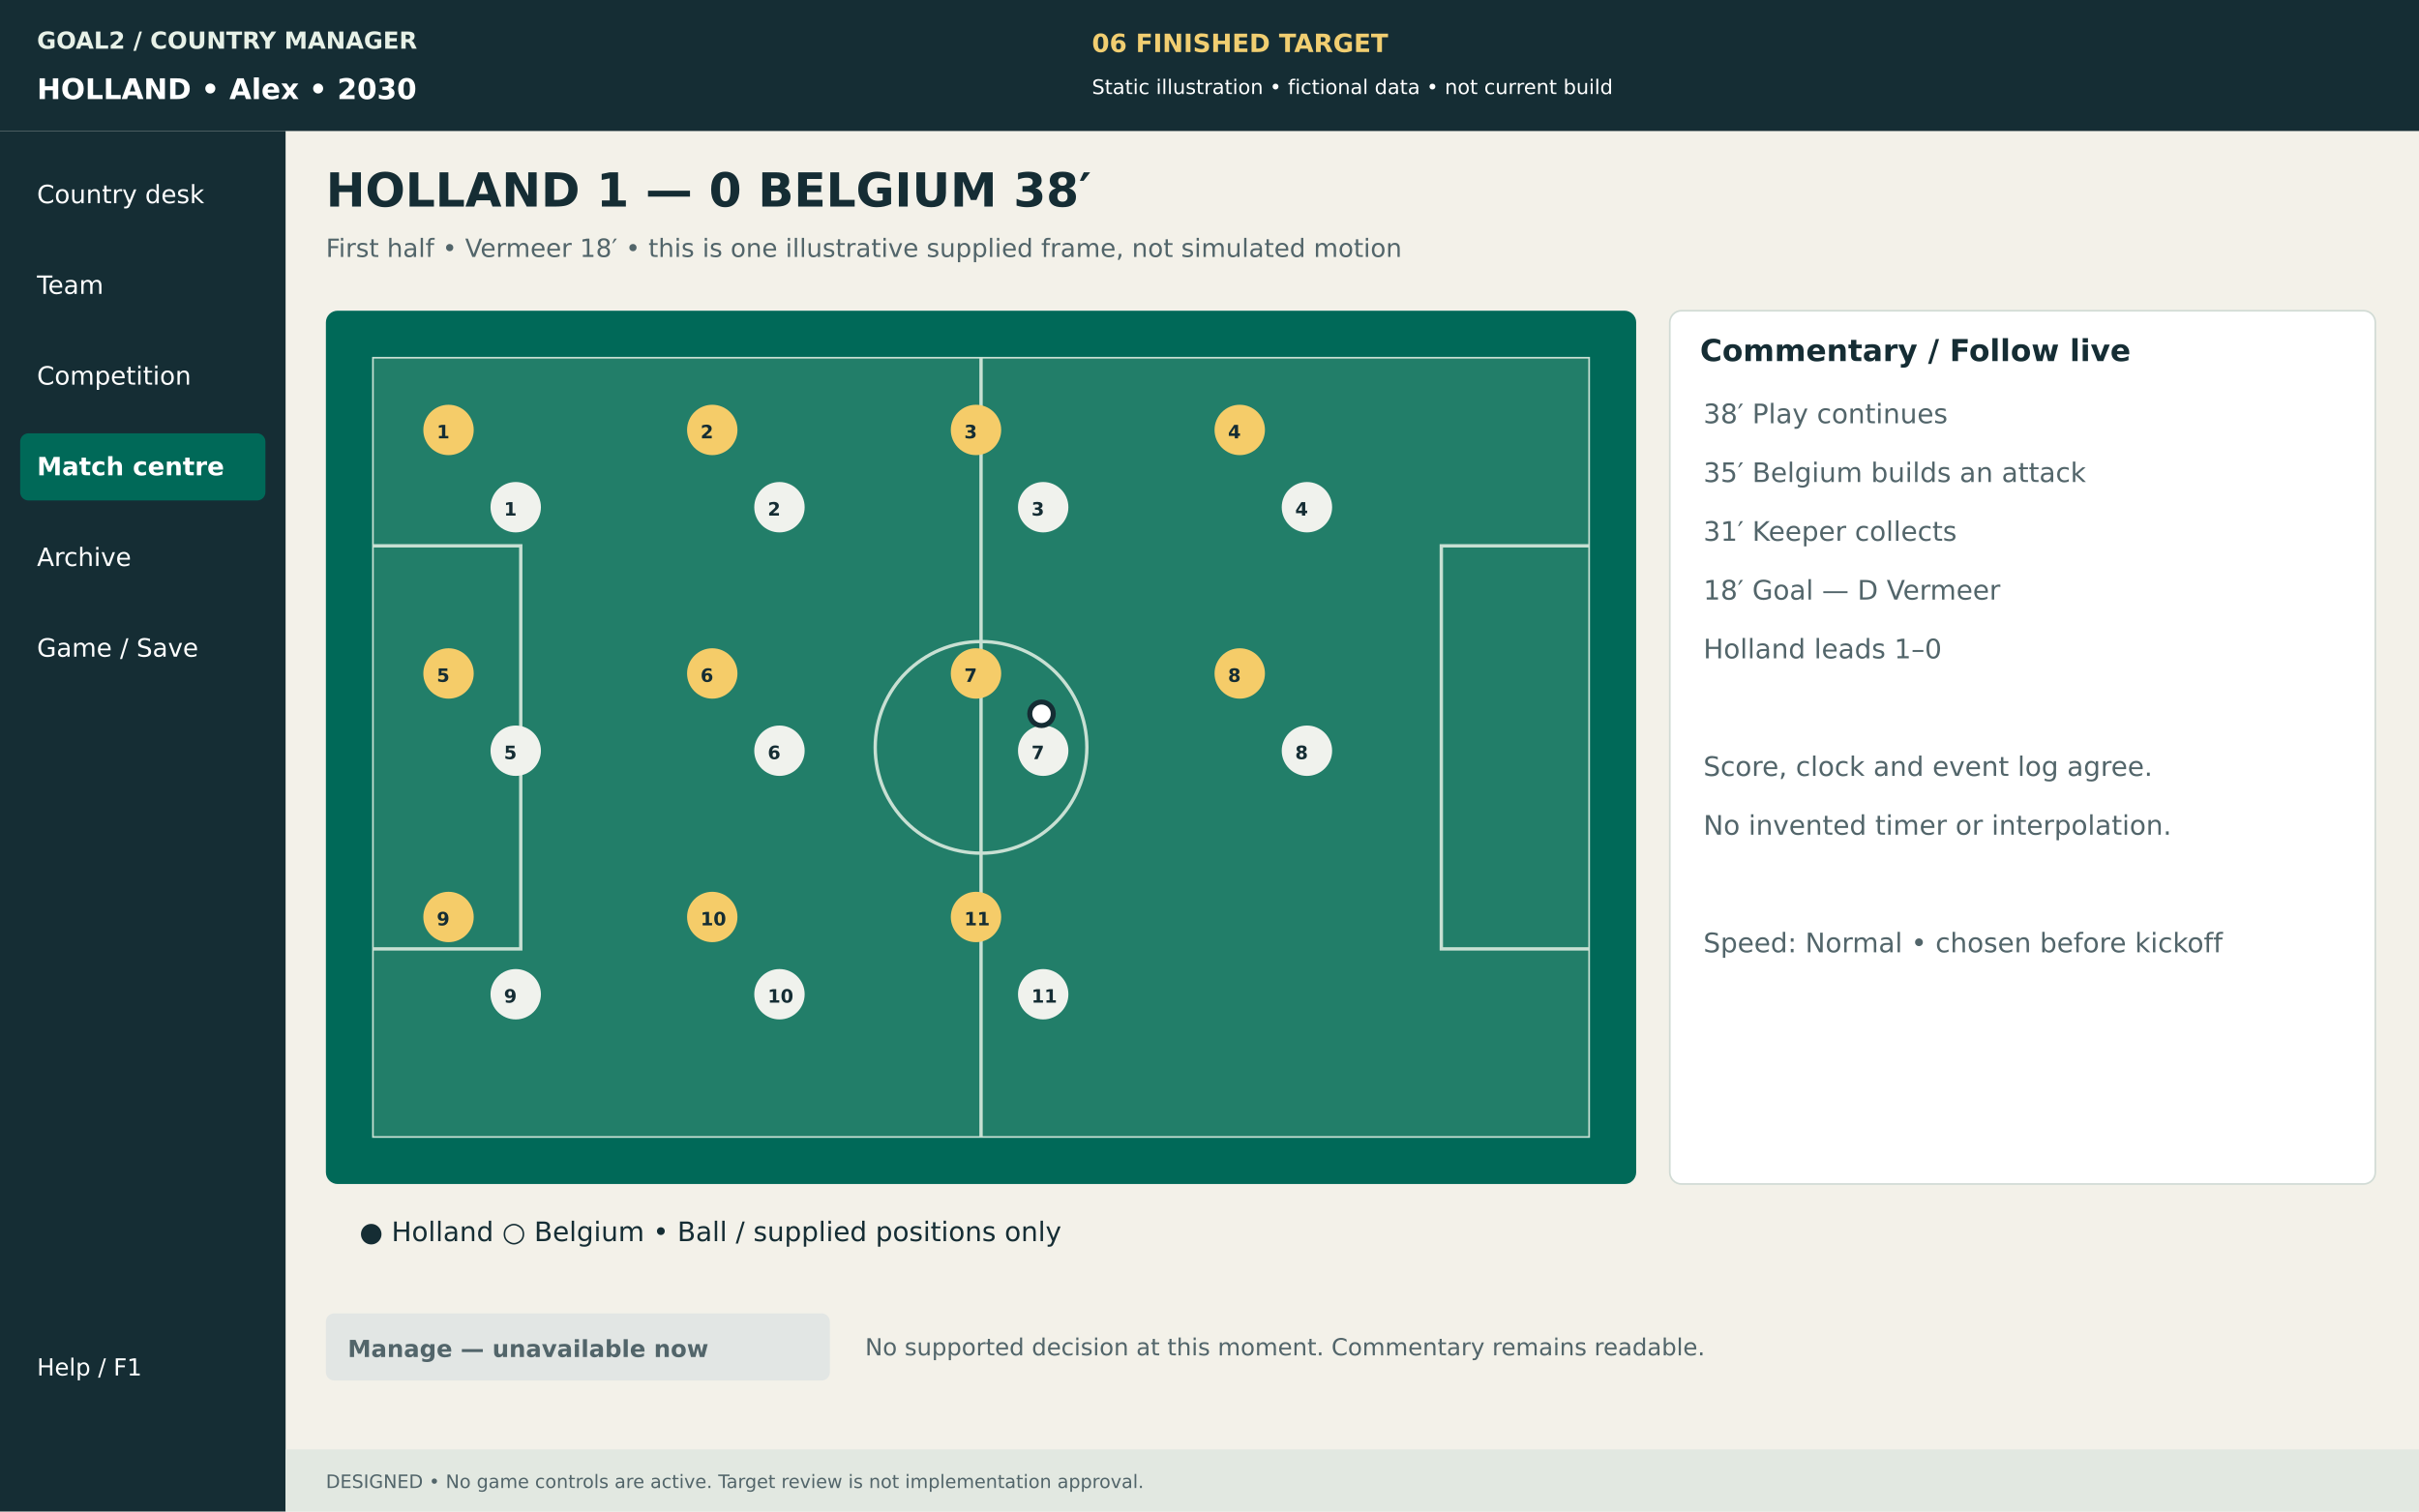
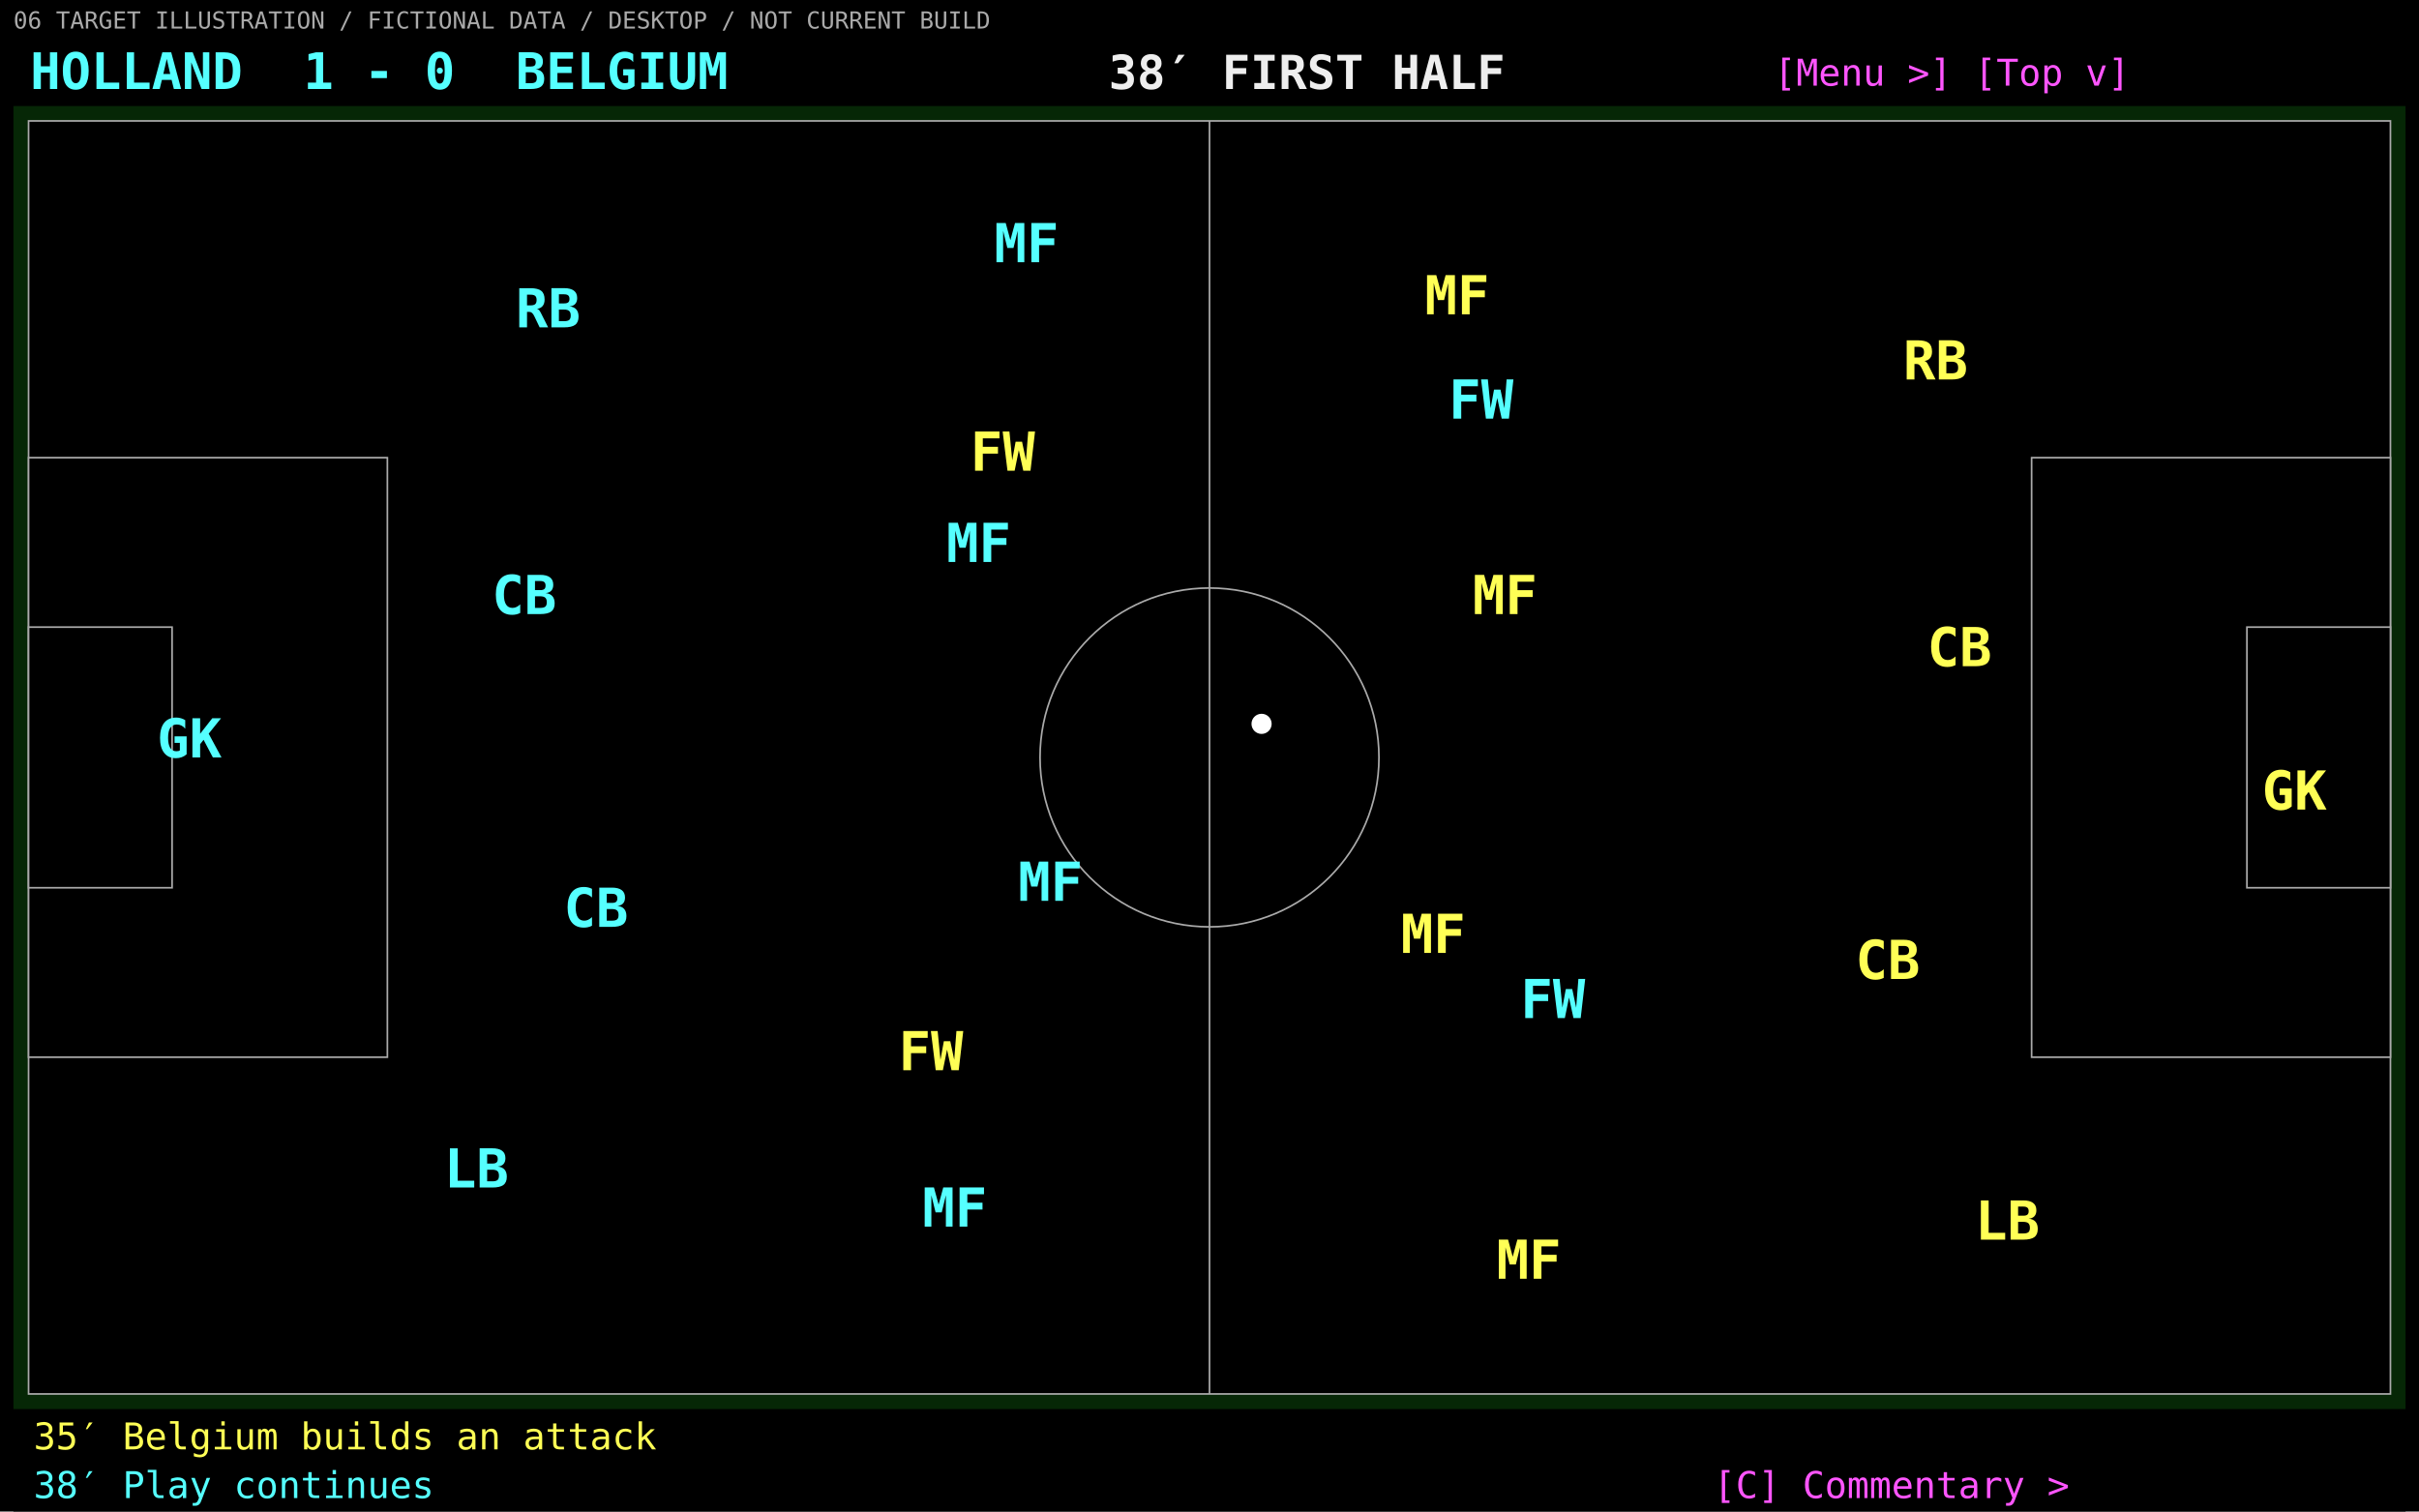
<svg xmlns="http://www.w3.org/2000/svg" width="1440" height="900" viewBox="0 0 1440 900">
-   <rect x="0" y="0" width="1440" height="900" rx="0" fill="#f3f1e9" />
-   <rect x="0" y="0" width="1440" height="78" rx="0" fill="#152d34" />
-   <text x="22" y="29" font-family="DejaVu Sans" font-size="14" font-weight="700" fill="#e7f1e7">GOAL2  /  COUNTRY MANAGER</text>
-   <text x="22" y="59" font-family="DejaVu Sans" font-size="17" font-weight="700" fill="white">HOLLAND  •  Alex  •  2030</text>
-   <text x="650" y="31" font-family="DejaVu Sans" font-size="15" font-weight="700" fill="#f1ce71">06  FINISHED TARGET</text>
-   <text x="650" y="56" font-family="DejaVu Sans" font-size="12" font-weight="400" fill="white">Static illustration • fictional data • not current build</text>
-   <rect x="0" y="78" width="170" height="822" rx="0" fill="#152d34" />
-   <text x="22" y="121" font-family="DejaVu Sans" font-size="15" font-weight="400" fill="white">Country desk</text>
-   <text x="22" y="175" font-family="DejaVu Sans" font-size="15" font-weight="400" fill="white">Team</text>
-   <text x="22" y="229" font-family="DejaVu Sans" font-size="15" font-weight="400" fill="white">Competition</text>
-   <rect x="12" y="258" width="146" height="40" rx="5" fill="#006958" />
-   <text x="22" y="283" font-family="DejaVu Sans" font-size="15" font-weight="700" fill="white">Match centre</text>
-   <text x="22" y="337" font-family="DejaVu Sans" font-size="15" font-weight="400" fill="white">Archive</text>
-   <text x="22" y="391" font-family="DejaVu Sans" font-size="15" font-weight="400" fill="white">Game / Save</text>
-   <text x="22" y="819" font-family="DejaVu Sans" font-size="14" font-weight="400" fill="white">Help  /  F1</text>
-   <text x="194" y="123" font-family="DejaVu Sans" font-size="28" font-weight="700" fill="#152d34">HOLLAND   1 — 0   BELGIUM     38′</text>
-   <text x="194" y="153" font-family="DejaVu Sans" font-size="15" font-weight="400" fill="#52656a">First half • Vermeer 18′ • this is one illustrative supplied frame, not simulated motion</text>
-   <rect x="170" y="863" width="1270" height="37" rx="0" fill="#e2e8e1" />
-   <text x="194" y="886" font-family="DejaVu Sans" font-size="11" font-weight="400" fill="#52656a">DESIGNED • No game controls are active. Target review is not implementation approval.</text>
-   <rect x="194" y="185" width="780" height="520" rx="7" fill="#006958" />
-   <rect x="222" y="213" width="724" height="464" rx="0" fill="#227e69" stroke="#c8e0d3" />
-   <path d="M584 213 V677 M222 325 H310 V565 H222 M946 325 H858 V565 H946" fill="none" stroke="#c8e0d3" stroke-width="2" />
-   <circle cx="584" cy="445" r="63" fill="none" stroke="#c8e0d3" stroke-width="2" />
-   <circle cx="267" cy="256" r="15" fill="#f5cc69" />
-   <text x="260" y="261" font-family="DejaVu Sans" font-size="11" font-weight="700" fill="#152d34">1</text>
-   <circle cx="424" cy="256" r="15" fill="#f5cc69" />
-   <text x="417" y="261" font-family="DejaVu Sans" font-size="11" font-weight="700" fill="#152d34">2</text>
-   <circle cx="581" cy="256" r="15" fill="#f5cc69" />
-   <text x="574" y="261" font-family="DejaVu Sans" font-size="11" font-weight="700" fill="#152d34">3</text>
-   <circle cx="738" cy="256" r="15" fill="#f5cc69" />
-   <text x="731" y="261" font-family="DejaVu Sans" font-size="11" font-weight="700" fill="#152d34">4</text>
-   <circle cx="267" cy="401" r="15" fill="#f5cc69" />
-   <text x="260" y="406" font-family="DejaVu Sans" font-size="11" font-weight="700" fill="#152d34">5</text>
-   <circle cx="424" cy="401" r="15" fill="#f5cc69" />
-   <text x="417" y="406" font-family="DejaVu Sans" font-size="11" font-weight="700" fill="#152d34">6</text>
-   <circle cx="581" cy="401" r="15" fill="#f5cc69" />
-   <text x="574" y="406" font-family="DejaVu Sans" font-size="11" font-weight="700" fill="#152d34">7</text>
-   <circle cx="738" cy="401" r="15" fill="#f5cc69" />
-   <text x="731" y="406" font-family="DejaVu Sans" font-size="11" font-weight="700" fill="#152d34">8</text>
-   <circle cx="267" cy="546" r="15" fill="#f5cc69" />
-   <text x="260" y="551" font-family="DejaVu Sans" font-size="11" font-weight="700" fill="#152d34">9</text>
-   <circle cx="424" cy="546" r="15" fill="#f5cc69" />
-   <text x="417" y="551" font-family="DejaVu Sans" font-size="11" font-weight="700" fill="#152d34">10</text>
-   <circle cx="581" cy="546" r="15" fill="#f5cc69" />
-   <text x="574" y="551" font-family="DejaVu Sans" font-size="11" font-weight="700" fill="#152d34">11</text>
-   <circle cx="307" cy="302" r="15" fill="#f0f2ed" />
-   <text x="300" y="307" font-family="DejaVu Sans" font-size="11" font-weight="700" fill="#152d34">1</text>
-   <circle cx="464" cy="302" r="15" fill="#f0f2ed" />
-   <text x="457" y="307" font-family="DejaVu Sans" font-size="11" font-weight="700" fill="#152d34">2</text>
-   <circle cx="621" cy="302" r="15" fill="#f0f2ed" />
-   <text x="614" y="307" font-family="DejaVu Sans" font-size="11" font-weight="700" fill="#152d34">3</text>
-   <circle cx="778" cy="302" r="15" fill="#f0f2ed" />
-   <text x="771" y="307" font-family="DejaVu Sans" font-size="11" font-weight="700" fill="#152d34">4</text>
-   <circle cx="307" cy="447" r="15" fill="#f0f2ed" />
-   <text x="300" y="452" font-family="DejaVu Sans" font-size="11" font-weight="700" fill="#152d34">5</text>
-   <circle cx="464" cy="447" r="15" fill="#f0f2ed" />
-   <text x="457" y="452" font-family="DejaVu Sans" font-size="11" font-weight="700" fill="#152d34">6</text>
-   <circle cx="621" cy="447" r="15" fill="#f0f2ed" />
-   <text x="614" y="452" font-family="DejaVu Sans" font-size="11" font-weight="700" fill="#152d34">7</text>
-   <circle cx="778" cy="447" r="15" fill="#f0f2ed" />
-   <text x="771" y="452" font-family="DejaVu Sans" font-size="11" font-weight="700" fill="#152d34">8</text>
-   <circle cx="307" cy="592" r="15" fill="#f0f2ed" />
-   <text x="300" y="597" font-family="DejaVu Sans" font-size="11" font-weight="700" fill="#152d34">9</text>
-   <circle cx="464" cy="592" r="15" fill="#f0f2ed" />
-   <text x="457" y="597" font-family="DejaVu Sans" font-size="11" font-weight="700" fill="#152d34">10</text>
-   <circle cx="621" cy="592" r="15" fill="#f0f2ed" />
-   <text x="614" y="597" font-family="DejaVu Sans" font-size="11" font-weight="700" fill="#152d34">11</text>
-   <circle cx="620" cy="425" r="7" fill="white" stroke="#152d34" stroke-width="3" />
-   <text x="214" y="739" font-family="DejaVu Sans" font-size="16" font-weight="400" fill="#152d34">● Holland   ○ Belgium   • Ball / supplied positions only</text>
-   <rect x="994" y="185" width="420" height="520" rx="7" fill="white" stroke="#d1dbd5" />
-   <text x="1012" y="215" font-family="DejaVu Sans" font-size="18" font-weight="700" fill="#152d34">Commentary  /  Follow live</text>
-   <text x="1014" y="252" font-family="DejaVu Sans" font-size="16" font-weight="400" fill="#52656a">38′  Play continues</text>
-   <text x="1014" y="287" font-family="DejaVu Sans" font-size="16" font-weight="400" fill="#52656a">35′  Belgium builds an attack</text>
-   <text x="1014" y="322" font-family="DejaVu Sans" font-size="16" font-weight="400" fill="#52656a">31′  Keeper collects</text>
-   <text x="1014" y="357" font-family="DejaVu Sans" font-size="16" font-weight="400" fill="#52656a">18′  Goal — D Vermeer</text>
-   <text x="1014" y="392" font-family="DejaVu Sans" font-size="16" font-weight="400" fill="#52656a">       Holland leads 1–0</text>
-   <text x="1014" y="427" font-family="DejaVu Sans" font-size="16" font-weight="400" fill="#52656a" />
-   <text x="1014" y="462" font-family="DejaVu Sans" font-size="16" font-weight="400" fill="#52656a">Score, clock and event log agree.</text>
-   <text x="1014" y="497" font-family="DejaVu Sans" font-size="16" font-weight="400" fill="#52656a">No invented timer or interpolation.</text>
-   <text x="1014" y="532" font-family="DejaVu Sans" font-size="16" font-weight="400" fill="#52656a" />
-   <text x="1014" y="567" font-family="DejaVu Sans" font-size="16" font-weight="400" fill="#52656a">Speed: Normal • chosen before kickoff</text>
-   <rect x="194" y="782" width="300" height="40" rx="5" fill="#e2e6e4" />
-   <text x="207" y="808" font-family="DejaVu Sans" font-size="14" font-weight="700" fill="#52656a">Manage — unavailable now</text>
-   <text x="515" y="807" font-family="DejaVu Sans" font-size="14" font-weight="400" fill="#52656a">No supported decision at this moment. Commentary remains readable.</text>
+   <rect x="0" y="0" width="1440" height="900" fill="#000000" />
+   <text x="8" y="17" font-family="DejaVu Sans Mono" font-size="14" font-weight="400" fill="#aaaaaa" xml:space="preserve">06 TARGET ILLUSTRATION / FICTIONAL DATA / DESKTOP / NOT CURRENT BUILD</text>
+   <g data-pitch="schematic">
+     <rect x="8" y="63" width="1424" height="776" fill="#062706" />
+     <rect x="17" y="72" width="1406" height="758" fill="#000000" stroke="#aaaaaa" />
+     <path d="M720.0 72 V830" stroke="#aaaaaa" fill="none" />
+     <circle cx="720.0" cy="451.0" r="100.88" stroke="#aaaaaa" fill="none" />
+     <rect x="17" y="272.52" width="213.6" height="356.96" fill="#000000" stroke="#aaaaaa" />
+     <rect x="17" y="373.4" width="85.44" height="155.2" fill="#000000" stroke="#aaaaaa" />
+     <rect x="1209.4" y="272.52" width="213.6" height="356.96" fill="#000000" stroke="#aaaaaa" />
+     <rect x="1337.56" y="373.4" width="85.44" height="155.2" fill="#000000" stroke="#aaaaaa" />
+     <text x="93.44" y="451.0" font-family="DejaVu Sans Mono" font-size="32" font-weight="700" fill="#55ffff" xml:space="preserve">GK</text>
+     <text x="307.04" y="194.92" font-family="DejaVu Sans Mono" font-size="32" font-weight="700" fill="#55ffff" xml:space="preserve">RB</text>
+     <text x="292.8" y="365.64" font-family="DejaVu Sans Mono" font-size="32" font-weight="700" fill="#55ffff" xml:space="preserve">CB</text>
+     <text x="335.52" y="551.88" font-family="DejaVu Sans Mono" font-size="32" font-weight="700" fill="#55ffff" xml:space="preserve">CB</text>
+     <text x="264.32" y="707.08" font-family="DejaVu Sans Mono" font-size="32" font-weight="700" fill="#55ffff" xml:space="preserve">LB</text>
+     <text x="591.84" y="156.12" font-family="DejaVu Sans Mono" font-size="32" font-weight="700" fill="#55ffff" xml:space="preserve">MF</text>
+     <text x="563.36" y="334.6" font-family="DejaVu Sans Mono" font-size="32" font-weight="700" fill="#55ffff" xml:space="preserve">MF</text>
+     <text x="606.08" y="536.36" font-family="DejaVu Sans Mono" font-size="32" font-weight="700" fill="#55ffff" xml:space="preserve">MF</text>
+     <text x="549.12" y="730.36" font-family="DejaVu Sans Mono" font-size="32" font-weight="700" fill="#55ffff" xml:space="preserve">MF</text>
+     <text x="862.4" y="249.24" font-family="DejaVu Sans Mono" font-size="32" font-weight="700" fill="#55ffff" xml:space="preserve">FW</text>
+     <text x="905.12" y="606.2" font-family="DejaVu Sans Mono" font-size="32" font-weight="700" fill="#55ffff" xml:space="preserve">FW</text>
+     <text x="1346.56" y="482.04" font-family="DejaVu Sans Mono" font-size="32" font-weight="700" fill="#ffff55" xml:space="preserve">GK</text>
+     <text x="1132.96" y="225.96" font-family="DejaVu Sans Mono" font-size="32" font-weight="700" fill="#ffff55" xml:space="preserve">RB</text>
+     <text x="1147.2" y="396.68" font-family="DejaVu Sans Mono" font-size="32" font-weight="700" fill="#ffff55" xml:space="preserve">CB</text>
+     <text x="1104.48" y="582.92" font-family="DejaVu Sans Mono" font-size="32" font-weight="700" fill="#ffff55" xml:space="preserve">CB</text>
+     <text x="1175.68" y="738.12" font-family="DejaVu Sans Mono" font-size="32" font-weight="700" fill="#ffff55" xml:space="preserve">LB</text>
+     <text x="848.16" y="187.16" font-family="DejaVu Sans Mono" font-size="32" font-weight="700" fill="#ffff55" xml:space="preserve">MF</text>
+     <text x="876.64" y="365.64" font-family="DejaVu Sans Mono" font-size="32" font-weight="700" fill="#ffff55" xml:space="preserve">MF</text>
+     <text x="833.92" y="567.4" font-family="DejaVu Sans Mono" font-size="32" font-weight="700" fill="#ffff55" xml:space="preserve">MF</text>
+     <text x="890.88" y="761.4" font-family="DejaVu Sans Mono" font-size="32" font-weight="700" fill="#ffff55" xml:space="preserve">MF</text>
+     <text x="577.6" y="280.28" font-family="DejaVu Sans Mono" font-size="32" font-weight="700" fill="#ffff55" xml:space="preserve">FW</text>
+     <text x="534.88" y="637.24" font-family="DejaVu Sans Mono" font-size="32" font-weight="700" fill="#ffff55" xml:space="preserve">FW</text>
+     <circle cx="751.0" cy="431.0" r="6" fill="white" />
+   </g>
+   <rect x="0" y="23" width="1440" height="40" fill="#000000" />
+   <text x="18" y="53" font-family="DejaVu Sans Mono" font-size="30" font-weight="700" fill="#55ffff" xml:space="preserve">HOLLAND  1 - 0  BELGIUM</text>
+   <text x="660" y="53" font-family="DejaVu Sans Mono" font-size="28" font-weight="700" fill="#eeeeee" xml:space="preserve">38′ FIRST HALF</text>
+   <text x="1056" y="51" font-family="DejaVu Sans Mono" font-size="22" font-weight="400" fill="#ff55ff" xml:space="preserve">[Menu &gt;] [Top v]</text>
+   <rect x="8" y="840" width="1424" height="60" fill="#000000" />
+   <g data-commentary="recent">
+     <text x="20" y="863" font-family="DejaVu Sans Mono" font-size="22" font-weight="400" fill="#ffff55" xml:space="preserve">35′ Belgium builds an attack</text>
+     <text x="20" y="892" font-family="DejaVu Sans Mono" font-size="22" font-weight="400" fill="#55ffff" xml:space="preserve">38′ Play continues</text>
+   </g>
+   <text x="1020" y="892" font-family="DejaVu Sans Mono" font-size="22" font-weight="400" fill="#ff55ff" xml:space="preserve">[C] Commentary &gt;</text>
</svg>
